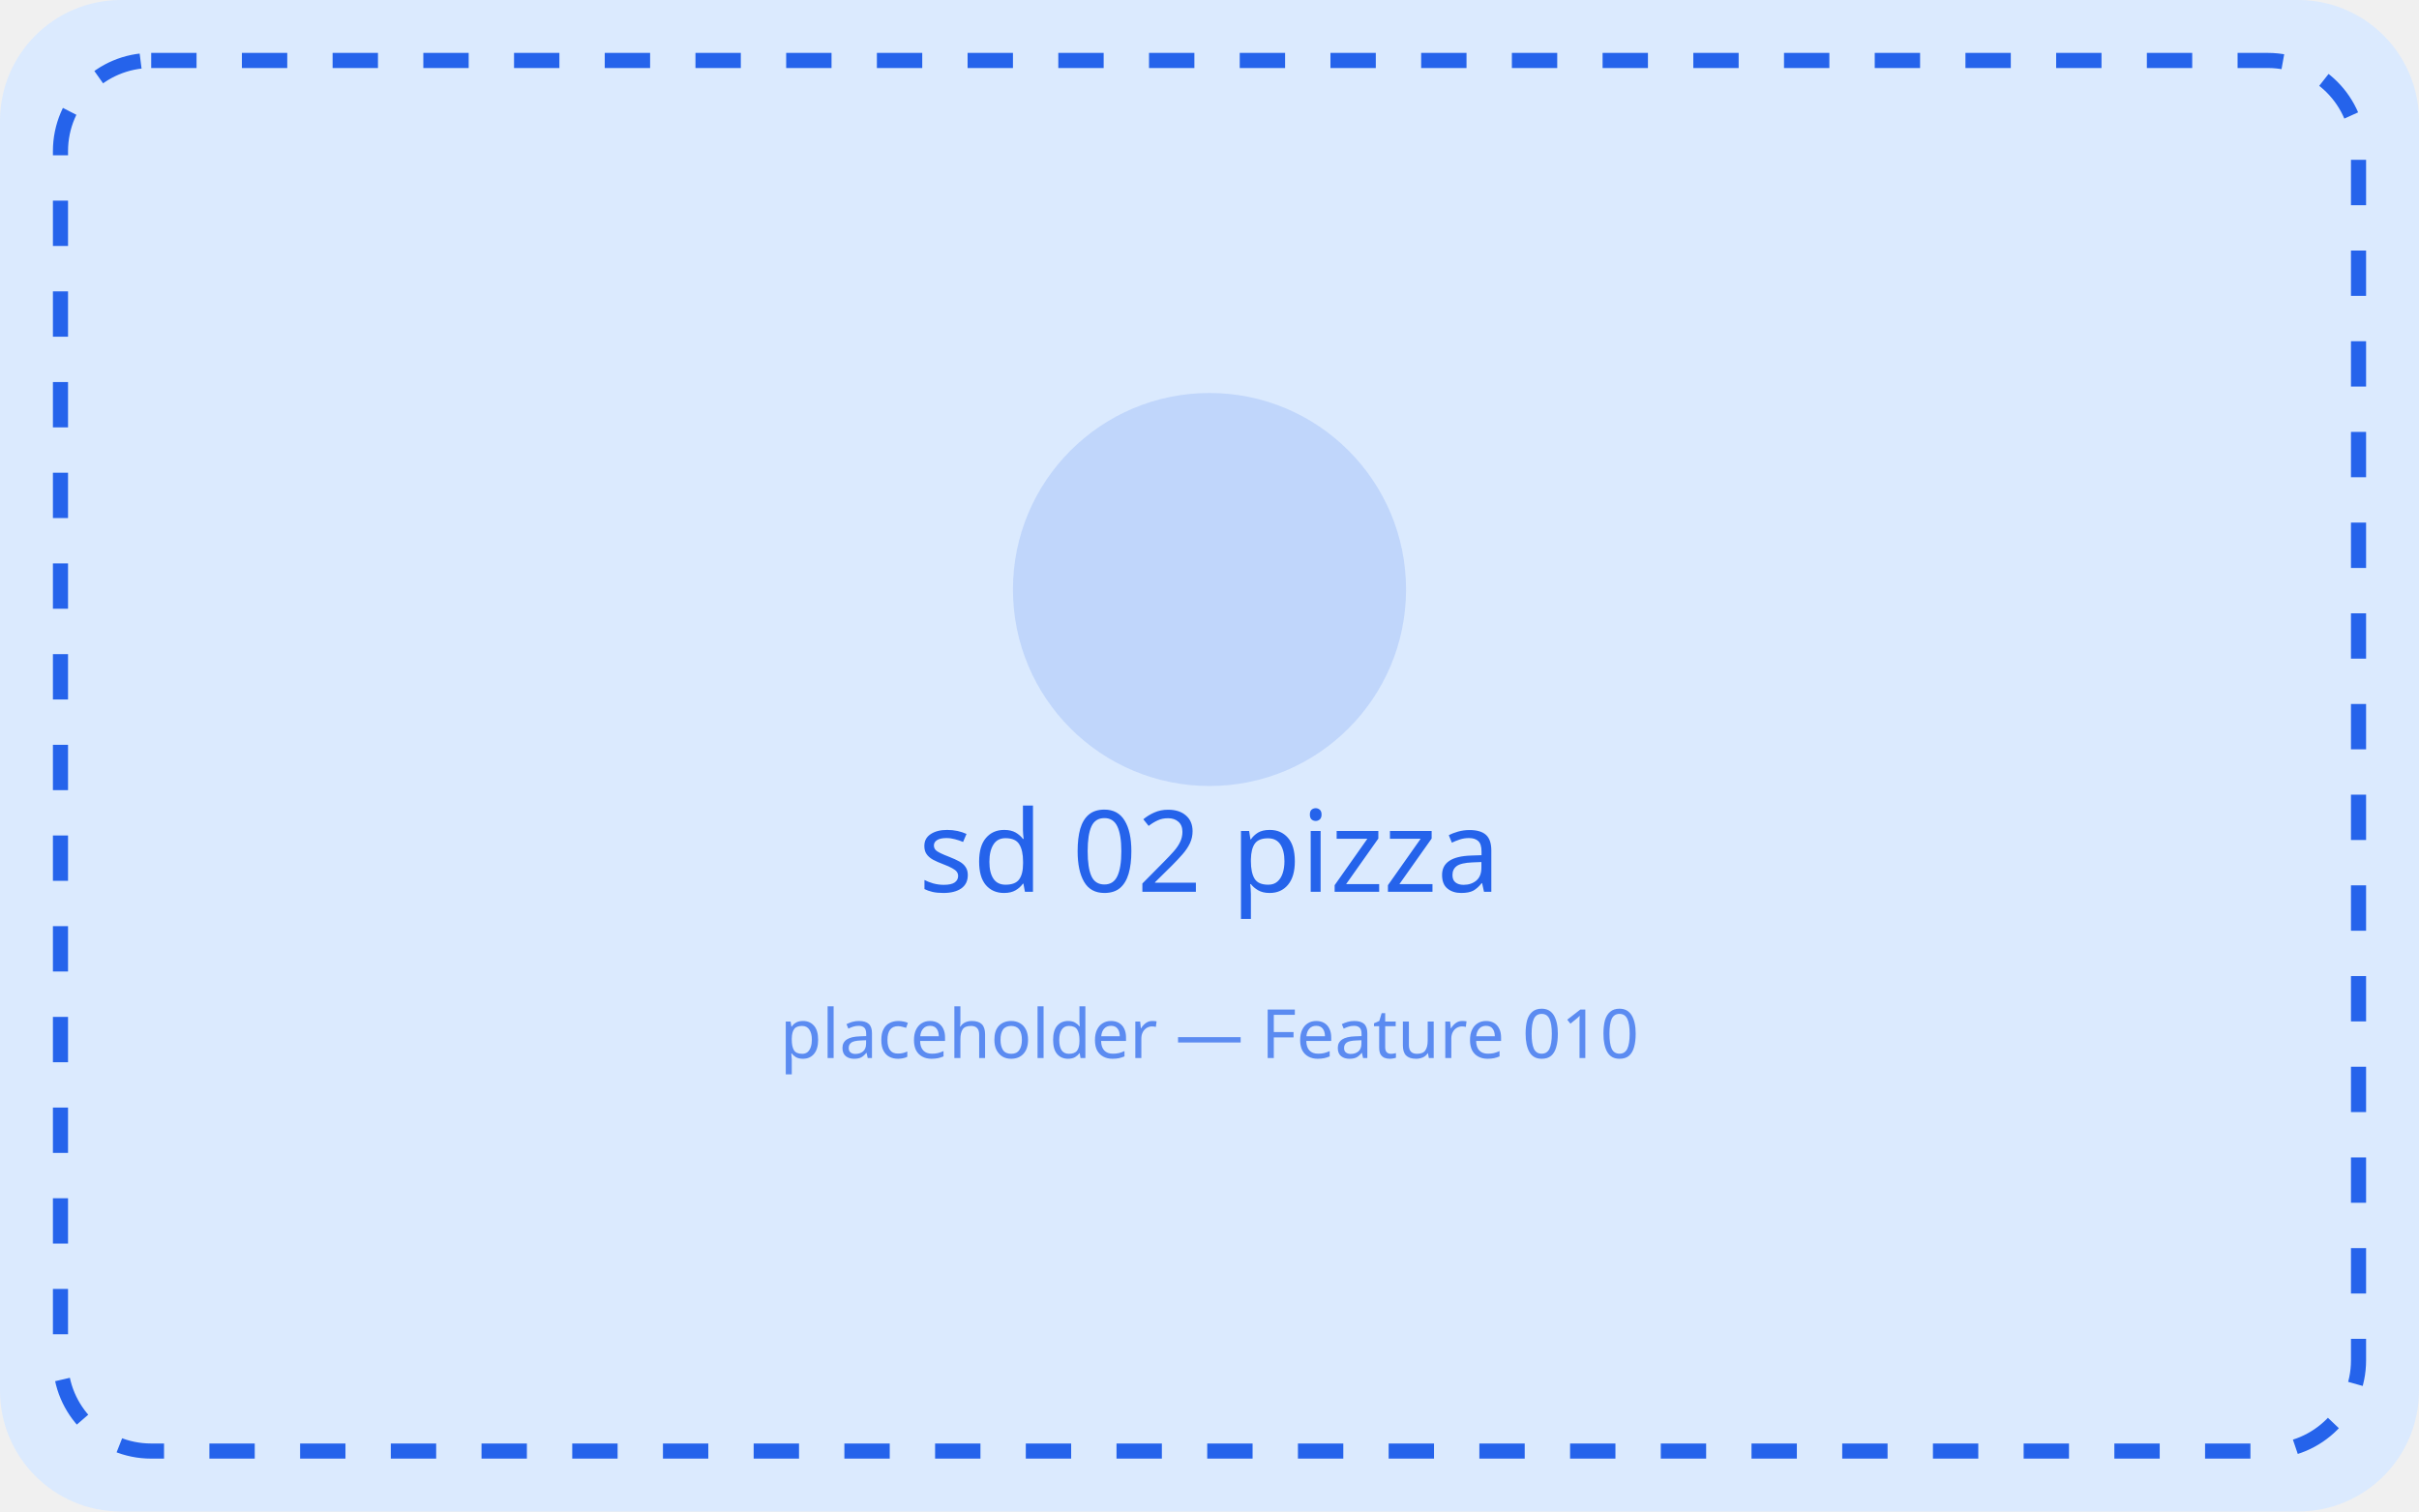
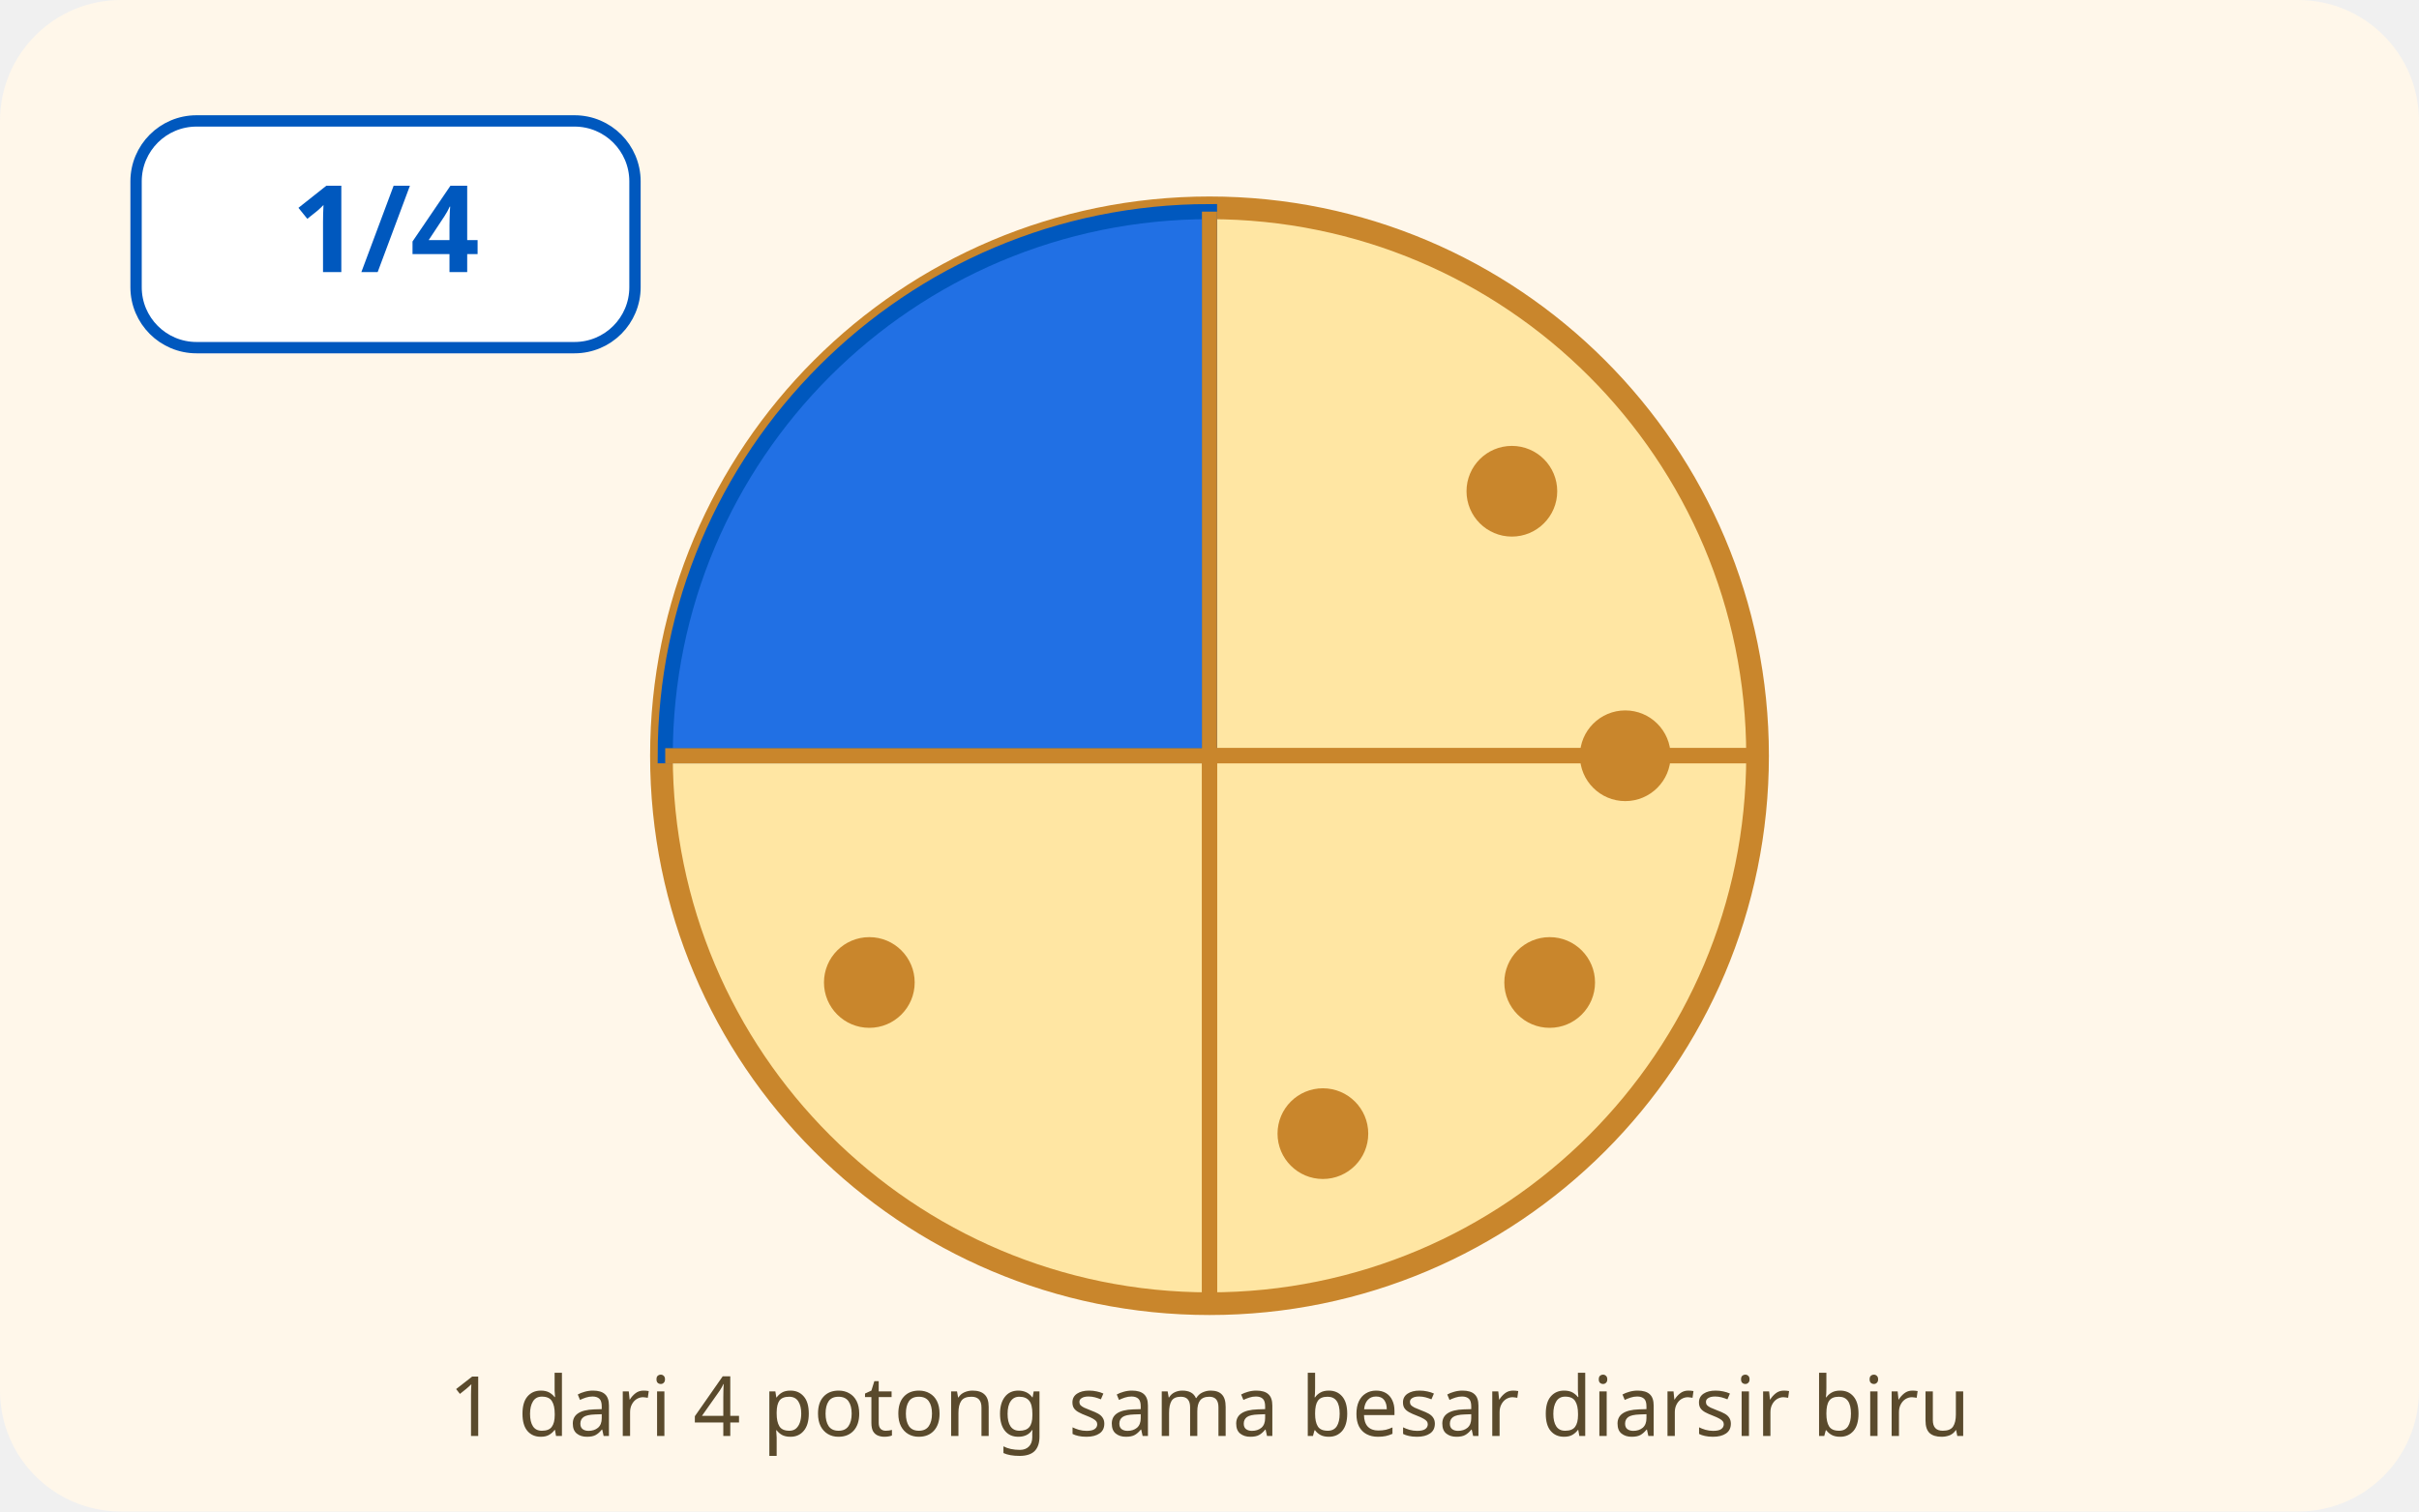
- <svg xmlns="http://www.w3.org/2000/svg" viewBox="0 0 320 200" role="img" aria-label="sd 02 pizza">
-   <rect width="320" height="200" rx="16" fill="#dbeafe" />
-   <rect x="8" y="8" width="304" height="184" rx="12" fill="none" stroke="#2563eb" stroke-width="2" stroke-dasharray="6 6" />
-   <circle cx="160" cy="78" r="26" fill="#2563eb" opacity="0.15" />
-   <text x="160" y="118" text-anchor="middle" font-family="system-ui,sans-serif" font-size="15" fill="#2563eb">sd 02 pizza</text>
-   <text x="160" y="140" text-anchor="middle" font-family="system-ui,sans-serif" font-size="9" fill="#2563eb" opacity="0.7">placeholder — Feature 010</text>
+ <svg xmlns="http://www.w3.org/2000/svg" viewBox="0 0 320 200" role="img" aria-label="Pizza bulat dibagi empat sama besar, satu potong berwarna berbeda menandakan seperempat">
+   <rect width="320" height="200" rx="16" fill="#fff7ea" />
+   <circle cx="160" cy="100" r="72" fill="#f0b25b" stroke="#c9862c" stroke-width="4" />
+   <path d="M 160 100 L 160 28 A 72 72 0 0 1 232 100 Z" fill="#ffe6a3" stroke="#c9862c" stroke-width="2" />
+   <path d="M 160 100 L 232 100 A 72 72 0 0 1 160 172 Z" fill="#ffe6a3" stroke="#c9862c" stroke-width="2" />
+   <path d="M 160 100 L 160 172 A 72 72 0 0 1 88 100 Z" fill="#ffe6a3" stroke="#c9862c" stroke-width="2" />
+   <path d="M 160 100 L 88 100 A 72 72 0 0 1 160 28 Z" fill="#2170e4" stroke="#0058be" stroke-width="2" />
+   <circle cx="200" cy="65" r="6" fill="#c9862c" />
+   <circle cx="205" cy="130" r="6" fill="#c9862c" />
+   <circle cx="175" cy="150" r="6" fill="#c9862c" />
+   <circle cx="115" cy="130" r="6" fill="#c9862c" />
+   <circle cx="215" cy="100" r="6" fill="#c9862c" />
+   <line x1="160" y1="28" x2="160" y2="172" stroke="#c9862c" stroke-width="2" />
+   <line x1="88" y1="100" x2="232" y2="100" stroke="#c9862c" stroke-width="2" />
+   <rect x="18" y="16" width="66" height="30" rx="8" fill="#ffffff" stroke="#0058be" stroke-width="1.5" />
+   <text x="51" y="36" text-anchor="middle" font-family="system-ui,sans-serif" font-size="16" font-weight="700" fill="#0058be">1/4</text>
+   <text x="160" y="190" text-anchor="middle" font-family="system-ui,sans-serif" font-size="11" fill="#5a4a2c">1 dari 4 potong sama besar diarsir biru</text>
</svg>
